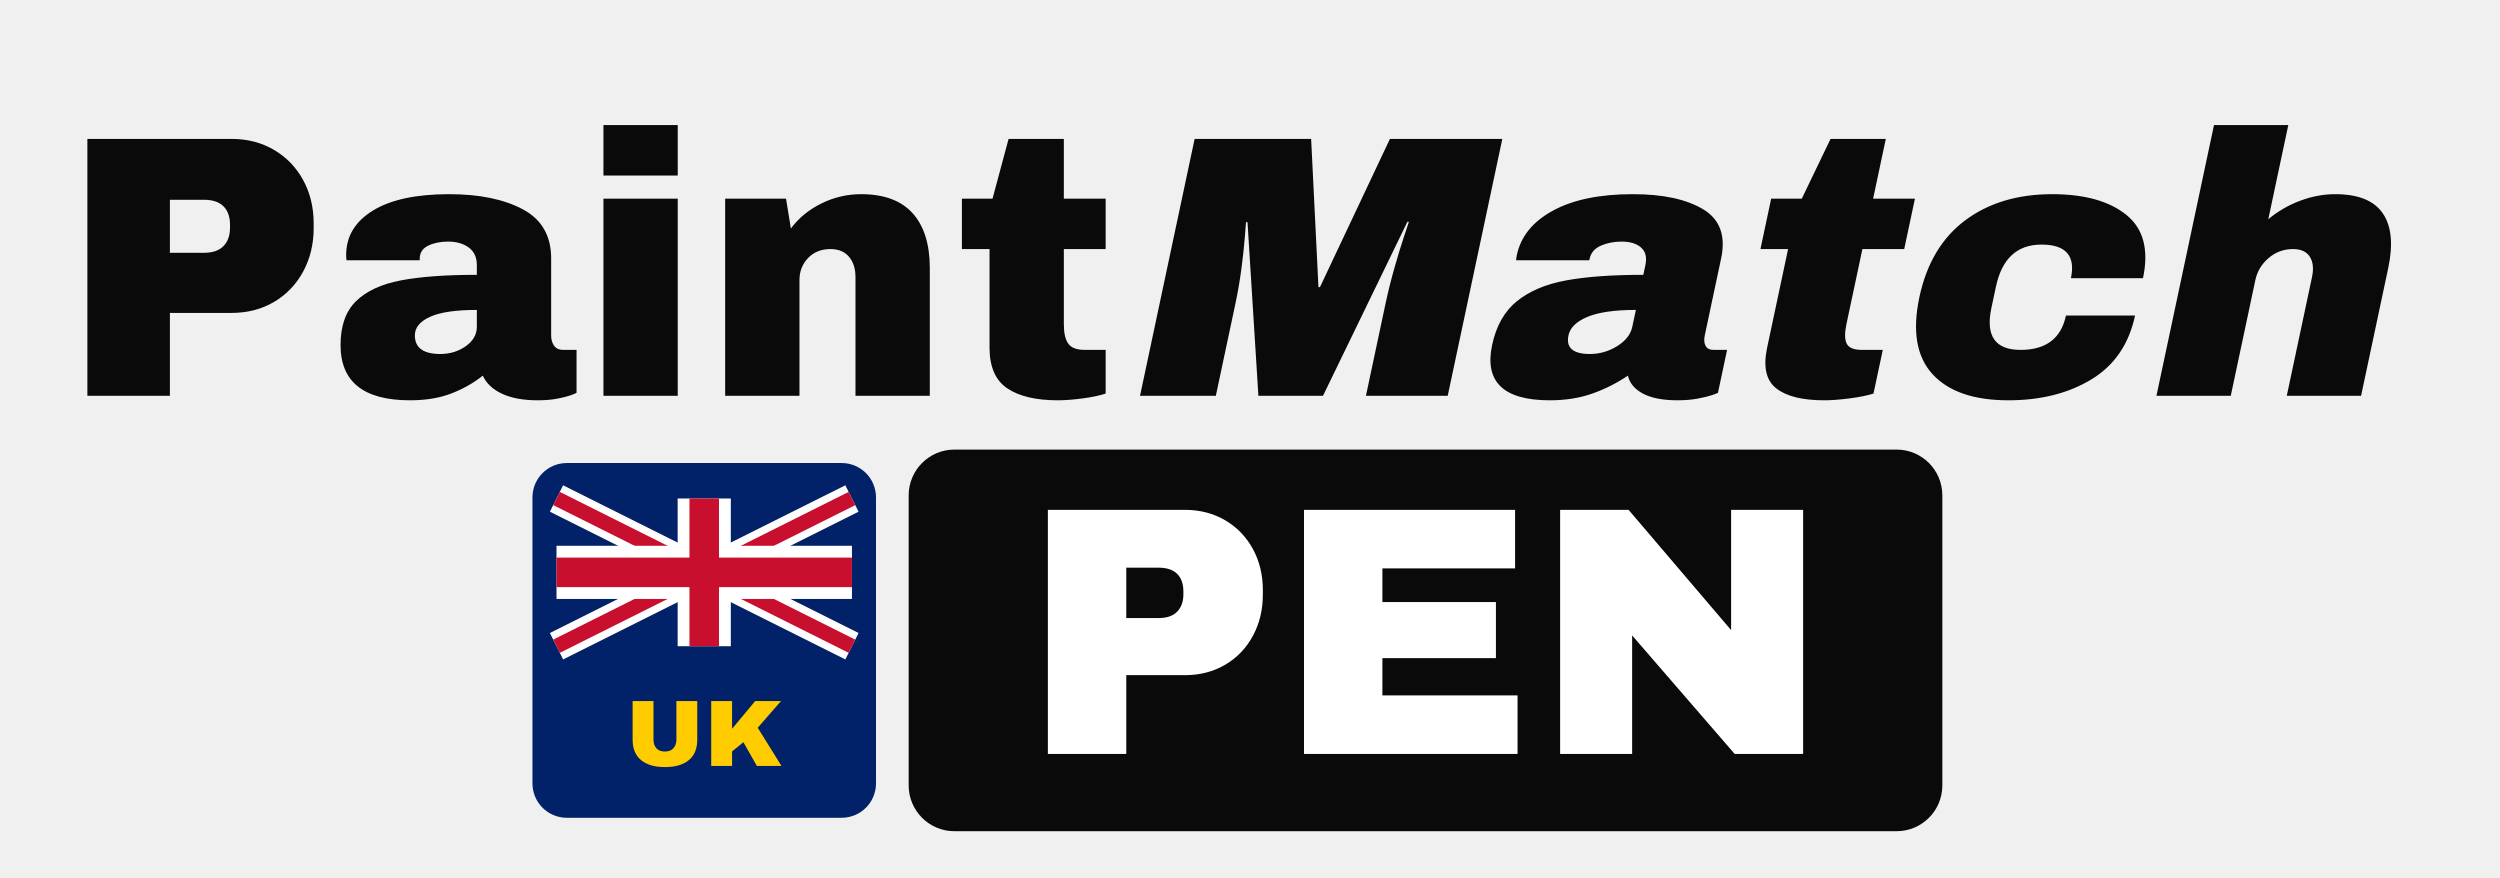
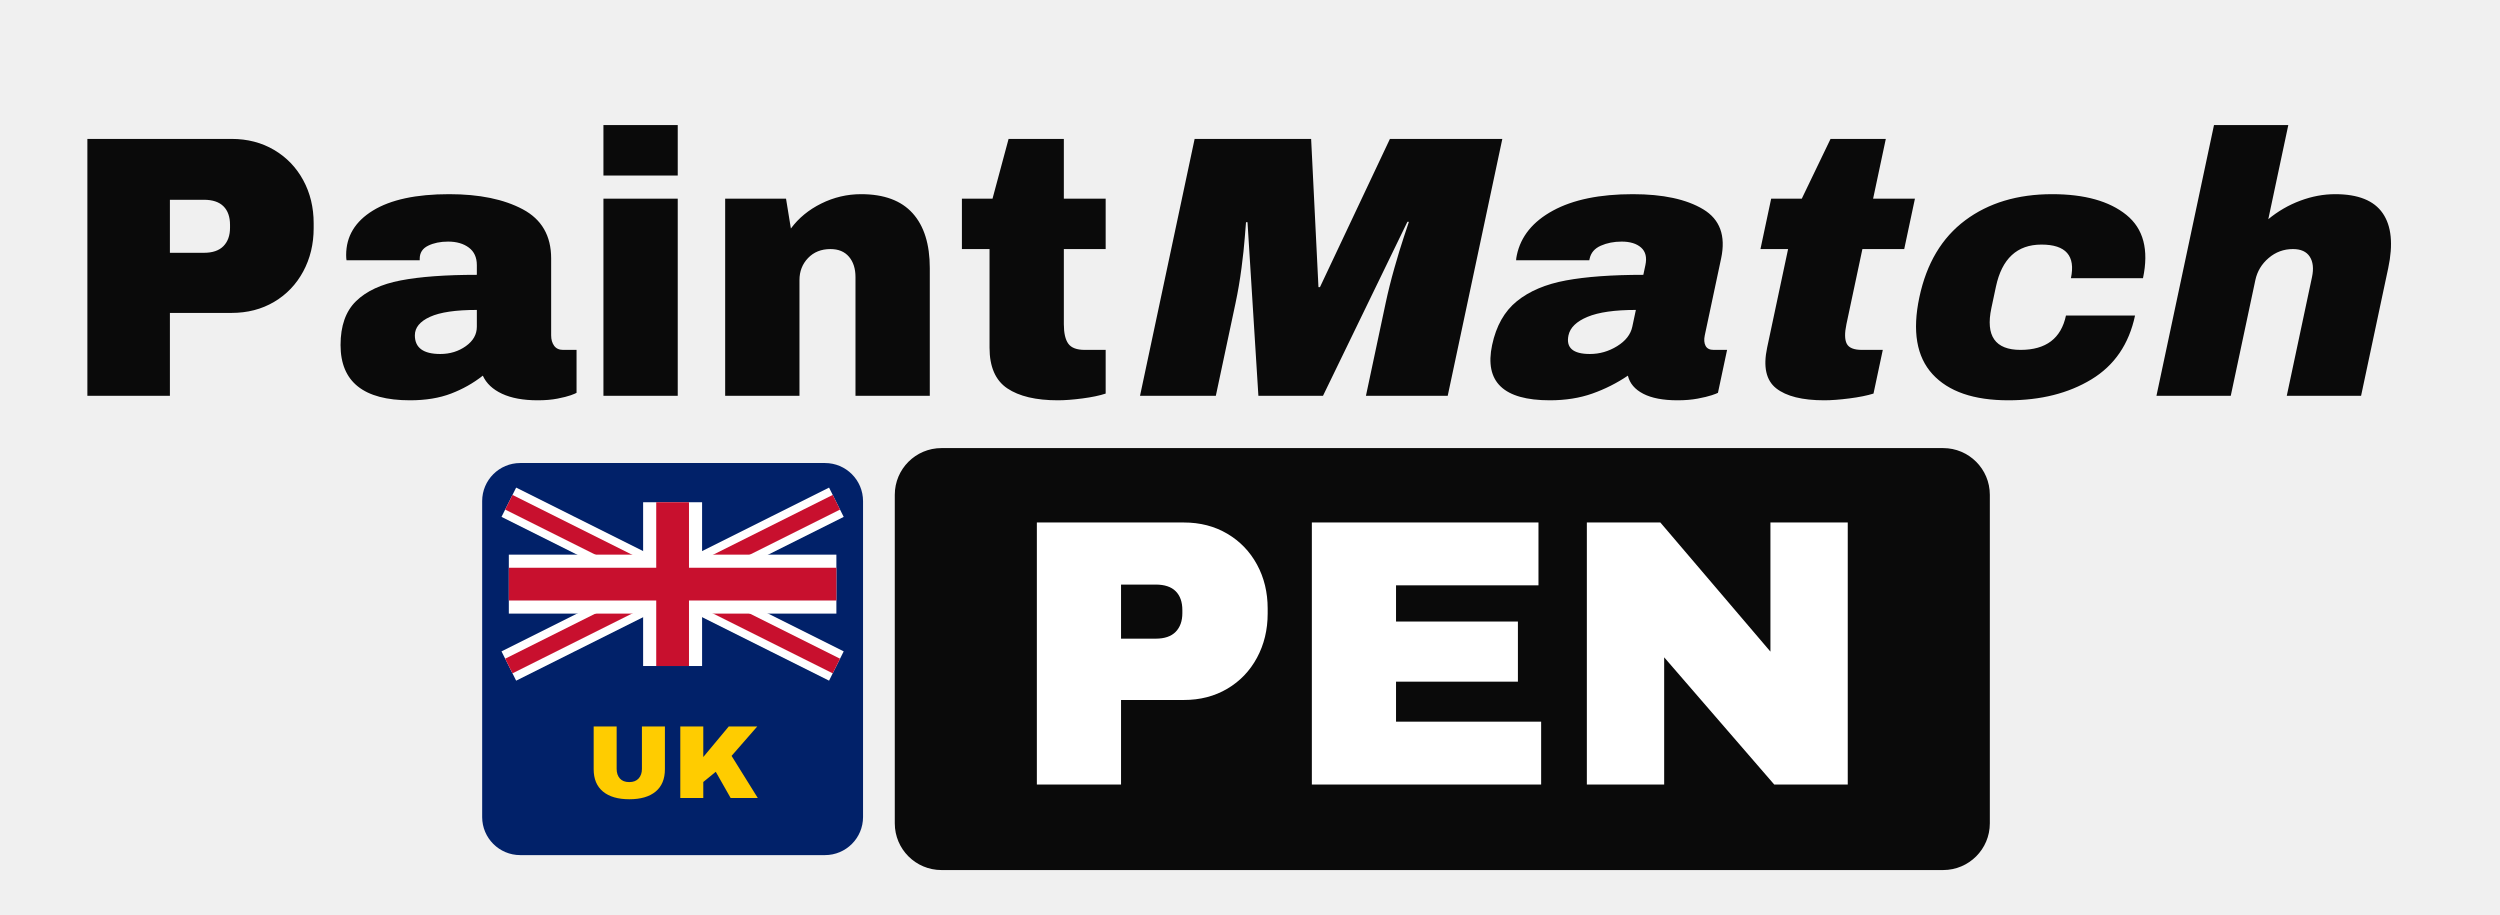
- <svg xmlns="http://www.w3.org/2000/svg" viewBox="0 0 1339.01 470.00" role="img" aria-label="PaintMatchPen">
+ <svg xmlns="http://www.w3.org/2000/svg" viewBox="0 0 1339.01 490.00" role="img" aria-label="PaintMatchPen">
  <path d="M168.0 119.6V122.2Q168.0 135.0 162.4 145.4Q156.8 155.8 146.8 161.7Q136.8 167.6 124.0 167.6H91.0V212.0H46.8V74.4H124.0Q136.8 74.4 146.8 80.3Q156.8 86.2 162.4 96.5Q168.0 106.8 168.0 119.6ZM91.0 135.4H109.2Q116.2 135.4 119.7 131.8Q123.2 128.2 123.2 122.0V120.4Q123.2 114.0 119.7 110.5Q116.2 107.0 109.2 107.0H91.0Z M295.2 138.4V179.6Q295.2 183.0 296.8 185.2Q298.4 187.4 301.6 187.4H308.8V210.4Q308.2 210.8 305.7 211.7Q303.2 212.6 298.6 213.5Q294.0 214.4 288.0 214.4Q276.4 214.4 268.9 210.9Q261.4 207.4 258.6 201.2Q251.0 207.2 241.6 210.8Q232.2 214.4 219.6 214.4Q182.4 214.4 182.4 184.8Q182.4 169.4 190.7 161.3Q199.0 153.2 214.6 150.2Q230.2 147.2 255.4 147.2V142.0Q255.4 135.8 251.1 132.6Q246.8 129.4 240.0 129.4Q233.8 129.4 229.3 131.6Q224.8 133.8 224.8 138.6V139.4H185.6Q185.4 138.4 185.4 136.6Q185.4 121.6 199.7 112.8Q214.0 104.0 240.6 104.0Q264.8 104.0 280.0 112.1Q295.2 120.2 295.2 138.4ZM222.2 179.6Q222.2 189.6 235.8 189.6Q243.6 189.6 249.5 185.4Q255.4 181.2 255.4 175.0V166.0Q238.4 166.0 230.3 169.7Q222.2 173.4 222.2 179.6Z M323.2 94.0V67.0H363.0V94.0ZM323.2 212.0V106.4H363.0V212.0Z M498 143.6V212.0H458.2V148.4Q458.2 141.6 454.7 137.5Q451.2 133.4 444.8 133.4Q437.4 133.4 432.8 138.2Q428.2 143.0 428.2 150.0V212.0H388.4V106.4H421L423.6 122.4Q429.8 114.0 439.9 109.0Q450 104.0 461.2 104.0Q479.6 104.0 488.8 114.2Q498 124.4 498 143.6Z M592.2 106.4V133.4H569.8V173.6Q569.8 180.8 572.2 184.1Q574.6 187.4 581 187.4H592.2V210.8Q587.4 212.4 579.8 213.4Q572.2 214.4 566.6 214.4Q549 214.4 539.5 208.0Q530 201.6 530 186.2V133.4H515.2V106.4H531.6L540.2 74.4H569.8V106.4Z" fill="#0A0A0A" />
  <path d="M731.6 212.0 742.143 162.4Q744.098 153.2 746.86 143.5Q749.622 133.8 751.825 127.2Q754.028 120.6 754.61 118.8H753.81L708.6 212.0H674L668.168 119.0H667.368Q667.185 120.8 666.704 127.3Q666.222 133.8 664.96 143.5Q663.698 153.2 661.743 162.4L651.2 212.0H610.6L639.848 74.4H702.248L706.171 153.8H706.971L744.448 74.4H804.648L775.4 212.0Z M921.844 138.4 913.087 179.6Q912.364 183.0 913.497 185.2Q914.629 187.4 917.829 187.4H925.029L920.14 210.4Q919.455 210.8 916.764 211.7Q914.072 212.6 909.281 213.5Q904.49 214.4 898.49 214.4Q886.89 214.4 880.134 210.9Q873.378 207.4 871.896 201.2Q863.02 207.2 852.855 210.8Q842.69 214.4 830.09 214.4Q792.89 214.4 799.182 184.8Q802.455 169.4 812.477 161.3Q822.498 153.2 838.736 150.2Q854.974 147.2 880.174 147.2L881.279 142.0Q882.597 135.8 878.977 132.6Q875.357 129.4 868.557 129.4Q862.357 129.4 857.39 131.6Q852.422 133.8 851.402 138.6L851.232 139.4H812.032Q812.044 138.4 812.427 136.6Q815.615 121.6 831.786 112.8Q847.956 104.0 874.556 104.0Q898.756 104.0 912.234 112.1Q925.713 120.2 921.844 138.4ZM840.087 179.6Q837.961 189.6 851.561 189.6Q859.361 189.6 866.154 185.4Q872.947 181.2 874.265 175.0L876.178 166.0Q859.178 166.0 850.291 169.7Q841.405 173.4 840.087 179.6Z M1025.646 106.4 1019.907 133.4H997.507L988.962 173.6Q987.432 180.8 989.13 184.1Q990.829 187.4 997.229 187.4H1008.429L1003.455 210.8Q998.315 212.4 990.502 213.4Q982.69 214.4 977.09 214.4Q959.49 214.4 951.35 208.0Q943.211 201.6 946.484 186.2L957.707 133.4H942.907L948.646 106.4H965.046L980.448 74.4H1010.048L1003.246 106.4Z M1147.791 149.0H1109.191Q1113.017 131.0 1093.417 131.0Q1073.817 131.0 1069.013 153.6L1066.59 165.0Q1061.829 187.4 1082.229 187.4Q1102.629 187.4 1106.54 169.0H1143.54Q1138.651 192.0 1120.17 203.2Q1101.69 214.4 1075.69 214.4Q1047.89 214.4 1035.066 200.4Q1022.241 186.4 1028.023 159.2Q1033.805 132.0 1052.58 118.0Q1071.356 104.0 1099.156 104.0Q1125.156 104.0 1138.897 115.1Q1152.637 126.2 1147.791 149.0Z M1250.756 104.0Q1269.156 104.0 1276.188 114.2Q1283.22 124.4 1279.139 143.6L1264.6 212.0H1224.8L1238.319 148.4Q1239.764 141.6 1237.135 137.5Q1234.507 133.4 1228.107 133.4Q1220.707 133.4 1215.087 138.2Q1209.466 143.0 1207.979 150.0L1194.8 212.0H1155L1185.821 67.0H1225.621L1214.908 117.4Q1222.668 111.0 1232.012 107.5Q1241.356 104.0 1250.756 104.0Z" fill="#0A0A0A" />
-   <rect x="285.19" y="248.00" width="184.00" height="190.00" rx="18.40" ry="18.40" fill="#012169" />
-   <line x1="298.07" y1="267.00" x2="456.31" y2="346.12" stroke="#FFF" stroke-width="15.82" />
-   <line x1="456.31" y1="267.00" x2="298.07" y2="346.12" stroke="#FFF" stroke-width="15.82" />
-   <line x1="298.07" y1="267.00" x2="456.31" y2="346.12" stroke="#C8102E" stroke-width="7.91" />
-   <line x1="456.31" y1="267.00" x2="298.07" y2="346.12" stroke="#C8102E" stroke-width="7.91" />
-   <line x1="377.19" y1="267.00" x2="377.19" y2="346.12" stroke="#FFF" stroke-width="28.48" />
-   <line x1="298.07" y1="306.56" x2="456.31" y2="306.56" stroke="#FFF" stroke-width="28.48" />
-   <line x1="377.19" y1="267.00" x2="377.19" y2="346.12" stroke="#C8102E" stroke-width="15.82" />
-   <line x1="298.07" y1="306.56" x2="456.31" y2="306.56" stroke="#C8102E" stroke-width="15.82" />
-   <path d="M356.167 410.859Q347.879 410.859 343.357 407.119Q338.834 403.38 338.834 396.254V375.485H350.002V396.103Q350.002 399.034 351.568 400.777Q353.135 402.521 356.116 402.521Q359.098 402.521 360.69 400.752Q362.282 398.983 362.282 396.103V375.485H373.45V396.254Q373.45 403.38 368.952 407.119Q364.455 410.859 356.167 410.859Z M404.477 375.485H418.324L405.842 389.786L418.576 410.252H405.387L398.161 397.518L392.097 402.47V410.252H380.929V375.485H392.097V390.342Z" fill="#FFCC00" />
-   <rect x="491.19" y="245.30" width="544.63" height="195.40" rx="20.0" ry="20.0" fill="#0A0A0A" stroke="#0A0A0A" stroke-width="9.0" />
-   <path d="M676.389 316.02V318.49Q676.389 330.65 671.069 340.53Q665.749 350.41 656.249 356.015Q646.749 361.62 634.589 361.62H603.239V403.8H561.249V273.08H634.589Q646.749 273.08 656.249 278.685Q665.749 284.29 671.069 294.075Q676.389 303.86 676.389 316.02ZM603.239 331.03H620.529Q627.179 331.03 630.504 327.61Q633.829 324.19 633.829 318.3V316.78Q633.829 310.7 630.504 307.375Q627.179 304.05 620.529 304.05H603.239Z M698.429 273.08H811.479V304.43H740.419V322.48H801.219V352.5H740.419V372.45H812.809V403.8H698.429Z M929.089 403.8 874.179 340.34V403.8H835.609V273.08H872.279L927.189 337.49V273.08H965.759V403.8Z" fill="#FFF" />
+   <rect x="258.25" y="248.00" width="204.00" height="210.00" rx="20.40" ry="20.40" fill="#012169" />
+   <line x1="272.53" y1="269.00" x2="447.97" y2="356.72" stroke="#FFF" stroke-width="17.54" />
+   <line x1="447.97" y1="269.00" x2="272.53" y2="356.72" stroke="#FFF" stroke-width="17.54" />
+   <line x1="272.53" y1="269.00" x2="447.97" y2="356.72" stroke="#C8102E" stroke-width="8.77" />
+   <line x1="447.97" y1="269.00" x2="272.53" y2="356.72" stroke="#C8102E" stroke-width="8.77" />
+   <line x1="360.25" y1="269.00" x2="360.25" y2="356.72" stroke="#FFF" stroke-width="31.58" />
+   <line x1="272.53" y1="312.86" x2="447.97" y2="312.86" stroke="#FFF" stroke-width="31.58" />
+   <line x1="360.25" y1="269.00" x2="360.25" y2="356.72" stroke="#C8102E" stroke-width="17.54" />
+   <line x1="272.53" y1="312.86" x2="447.97" y2="312.86" stroke="#C8102E" stroke-width="17.54" />
+   <path d="M337.077 428.082Q327.942 428.082 322.956 423.96Q317.971 419.838 317.971 411.983V389.089H330.281V411.816Q330.281 415.047 332.008 416.969Q333.735 418.891 337.022 418.891Q340.308 418.891 342.063 416.941Q343.817 414.991 343.817 411.816V389.089H356.128V411.983Q356.128 419.838 351.17 423.96Q346.213 428.082 337.077 428.082Z M390.33 389.089H405.593L391.834 404.853L405.872 427.413H391.333L383.367 413.376L376.683 418.835V427.413H364.372V389.089H376.683V405.466Z" fill="#FFCC00" />
+   <rect x="484.25" y="245.00" width="576.51" height="216.00" rx="20.0" ry="20.0" fill="#0A0A0A" stroke="#0A0A0A" stroke-width="10.0" />
+   <path d="M678.97 325.952V328.604Q678.97 341.66 673.258 352.268Q667.546 362.876 657.346 368.894Q647.146 374.912 634.09 374.912H600.43V420.2H555.346V279.848H634.09Q647.146 279.848 657.346 285.866Q667.546 291.884 673.258 302.39Q678.97 312.896 678.97 325.952ZM600.43 342.068H618.994Q626.134 342.068 629.704 338.396Q633.274 334.724 633.274 328.4V326.768Q633.274 320.24 629.704 316.67Q626.134 313.1 618.994 313.1H600.43Z M702.634 279.848H824.014V313.508H747.718V332.888H812.998V365.12H747.718V386.54H825.442V420.2H702.634Z M950.29 420.2 891.334 352.064V420.2H849.922V279.848H889.294L948.25 349.004V279.848H989.662V420.2Z" fill="#FFF" />
</svg>
